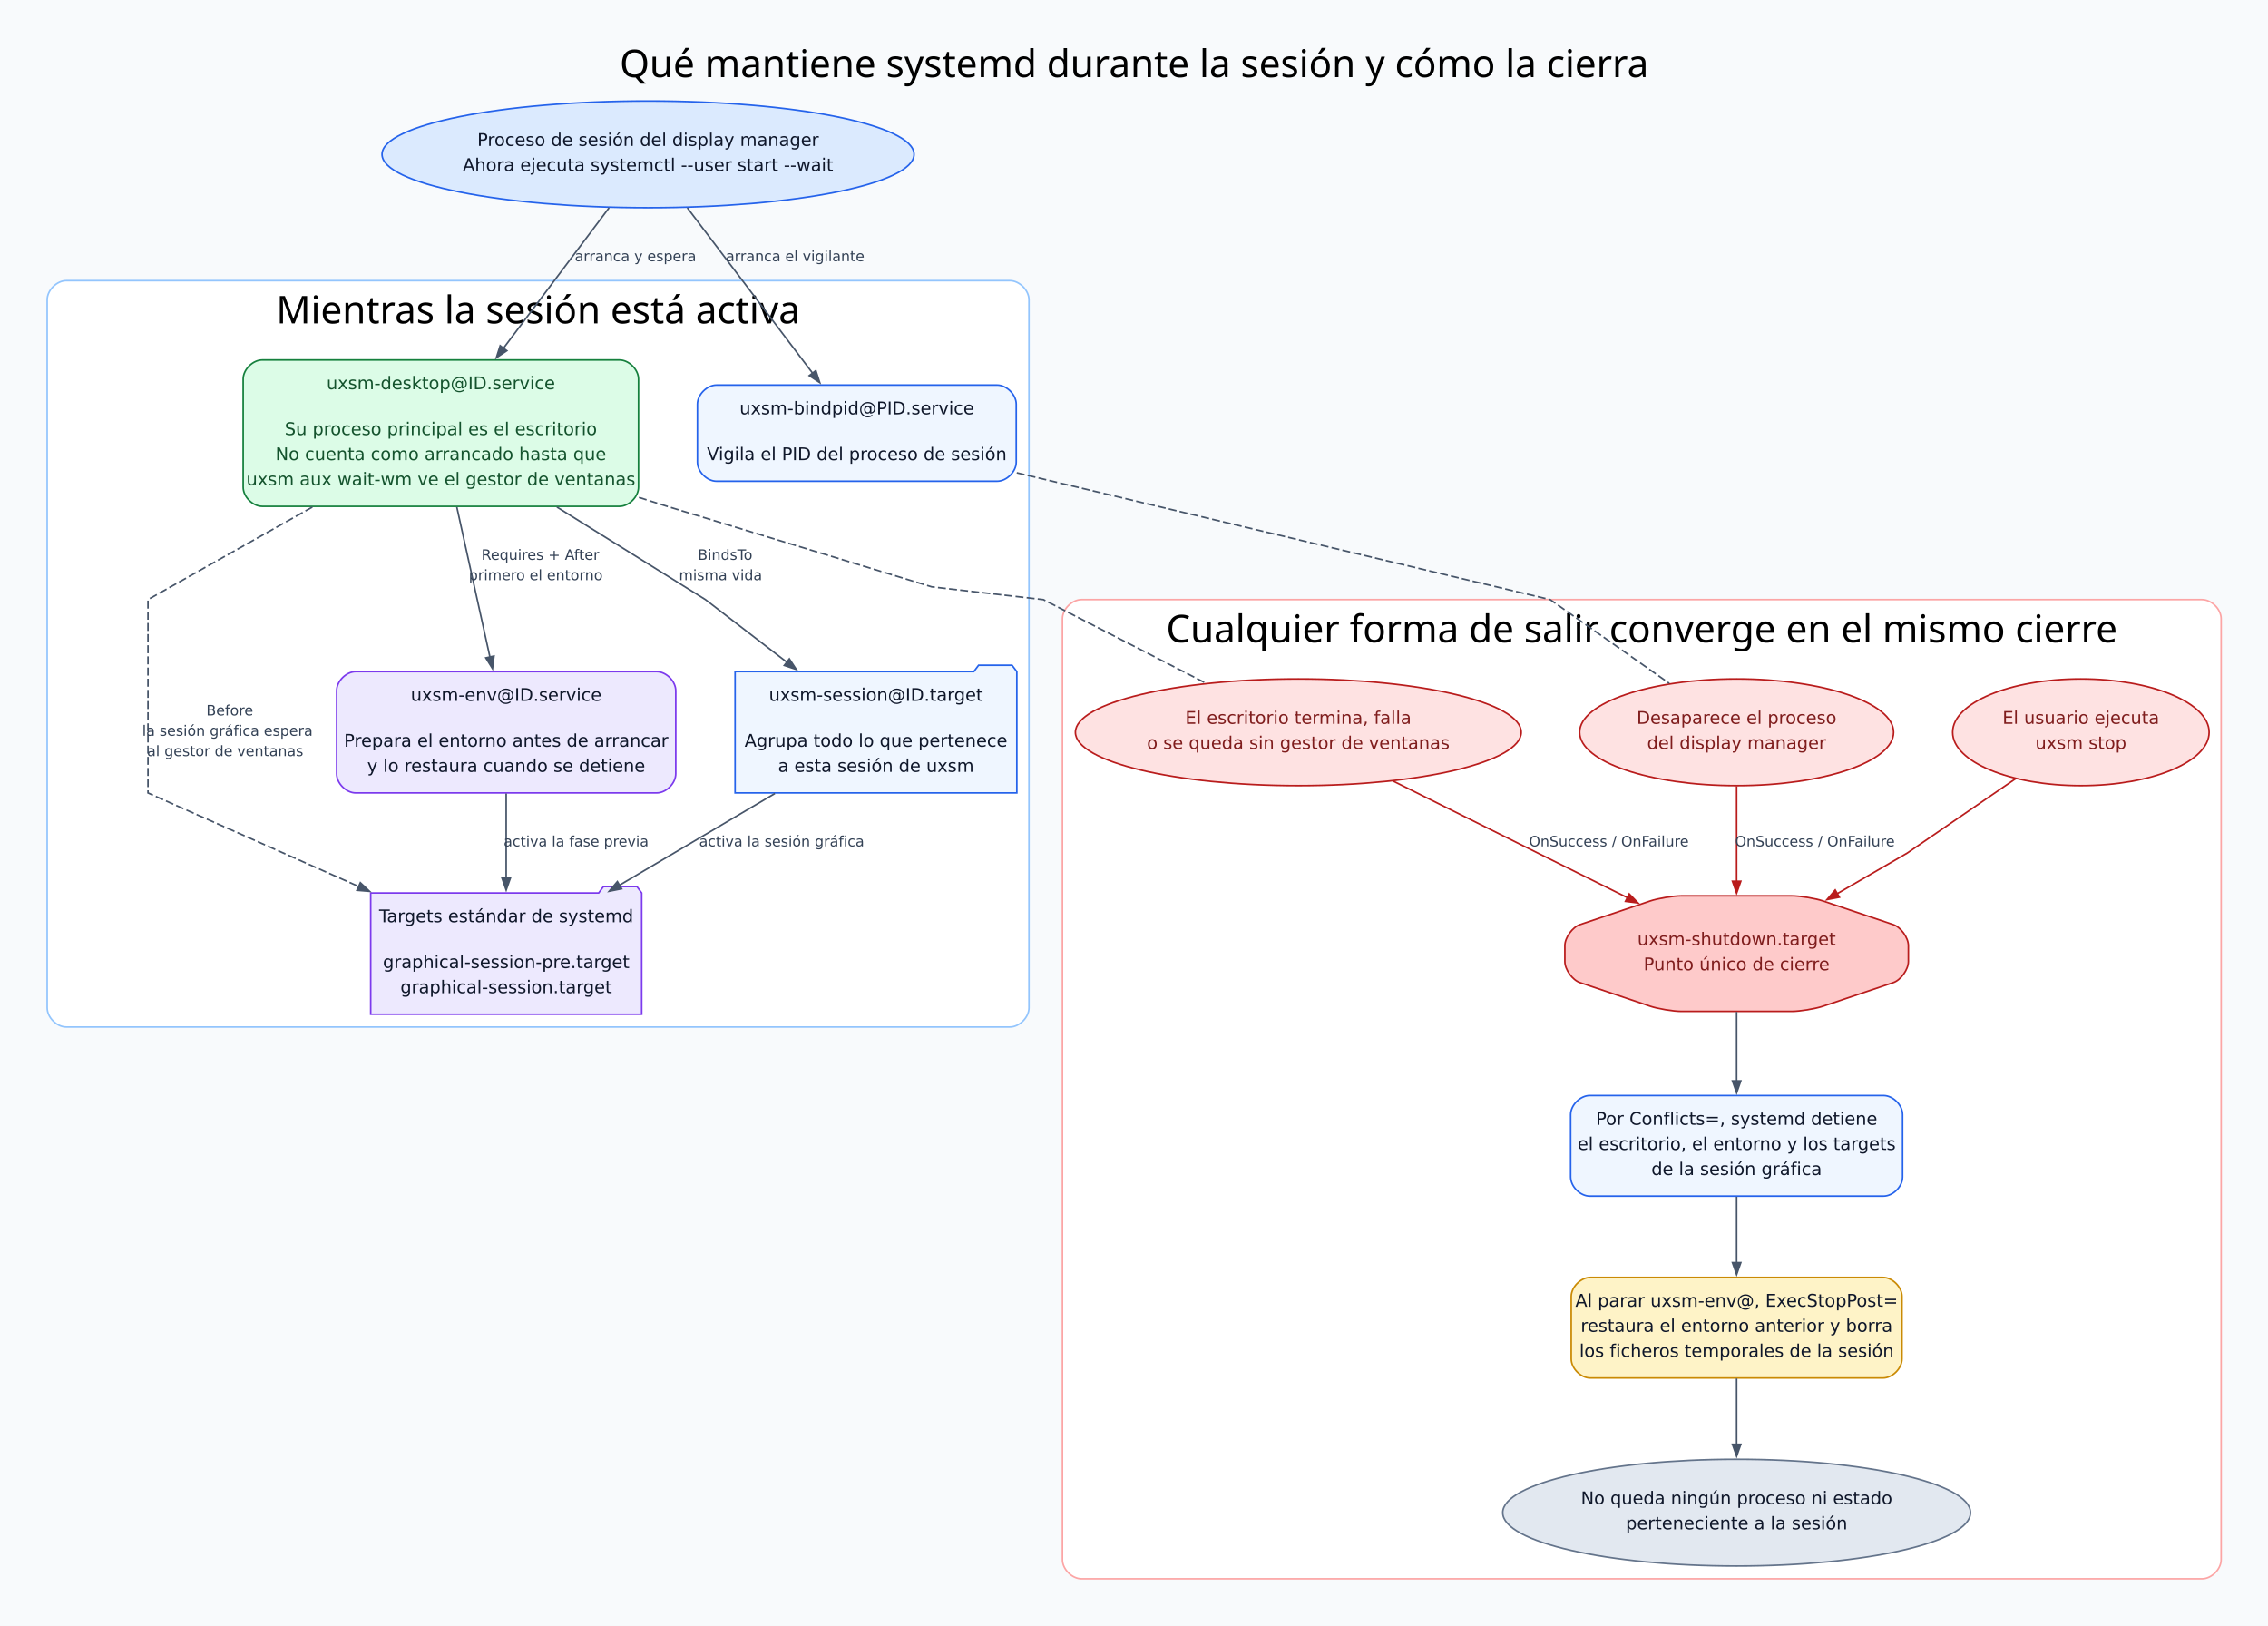
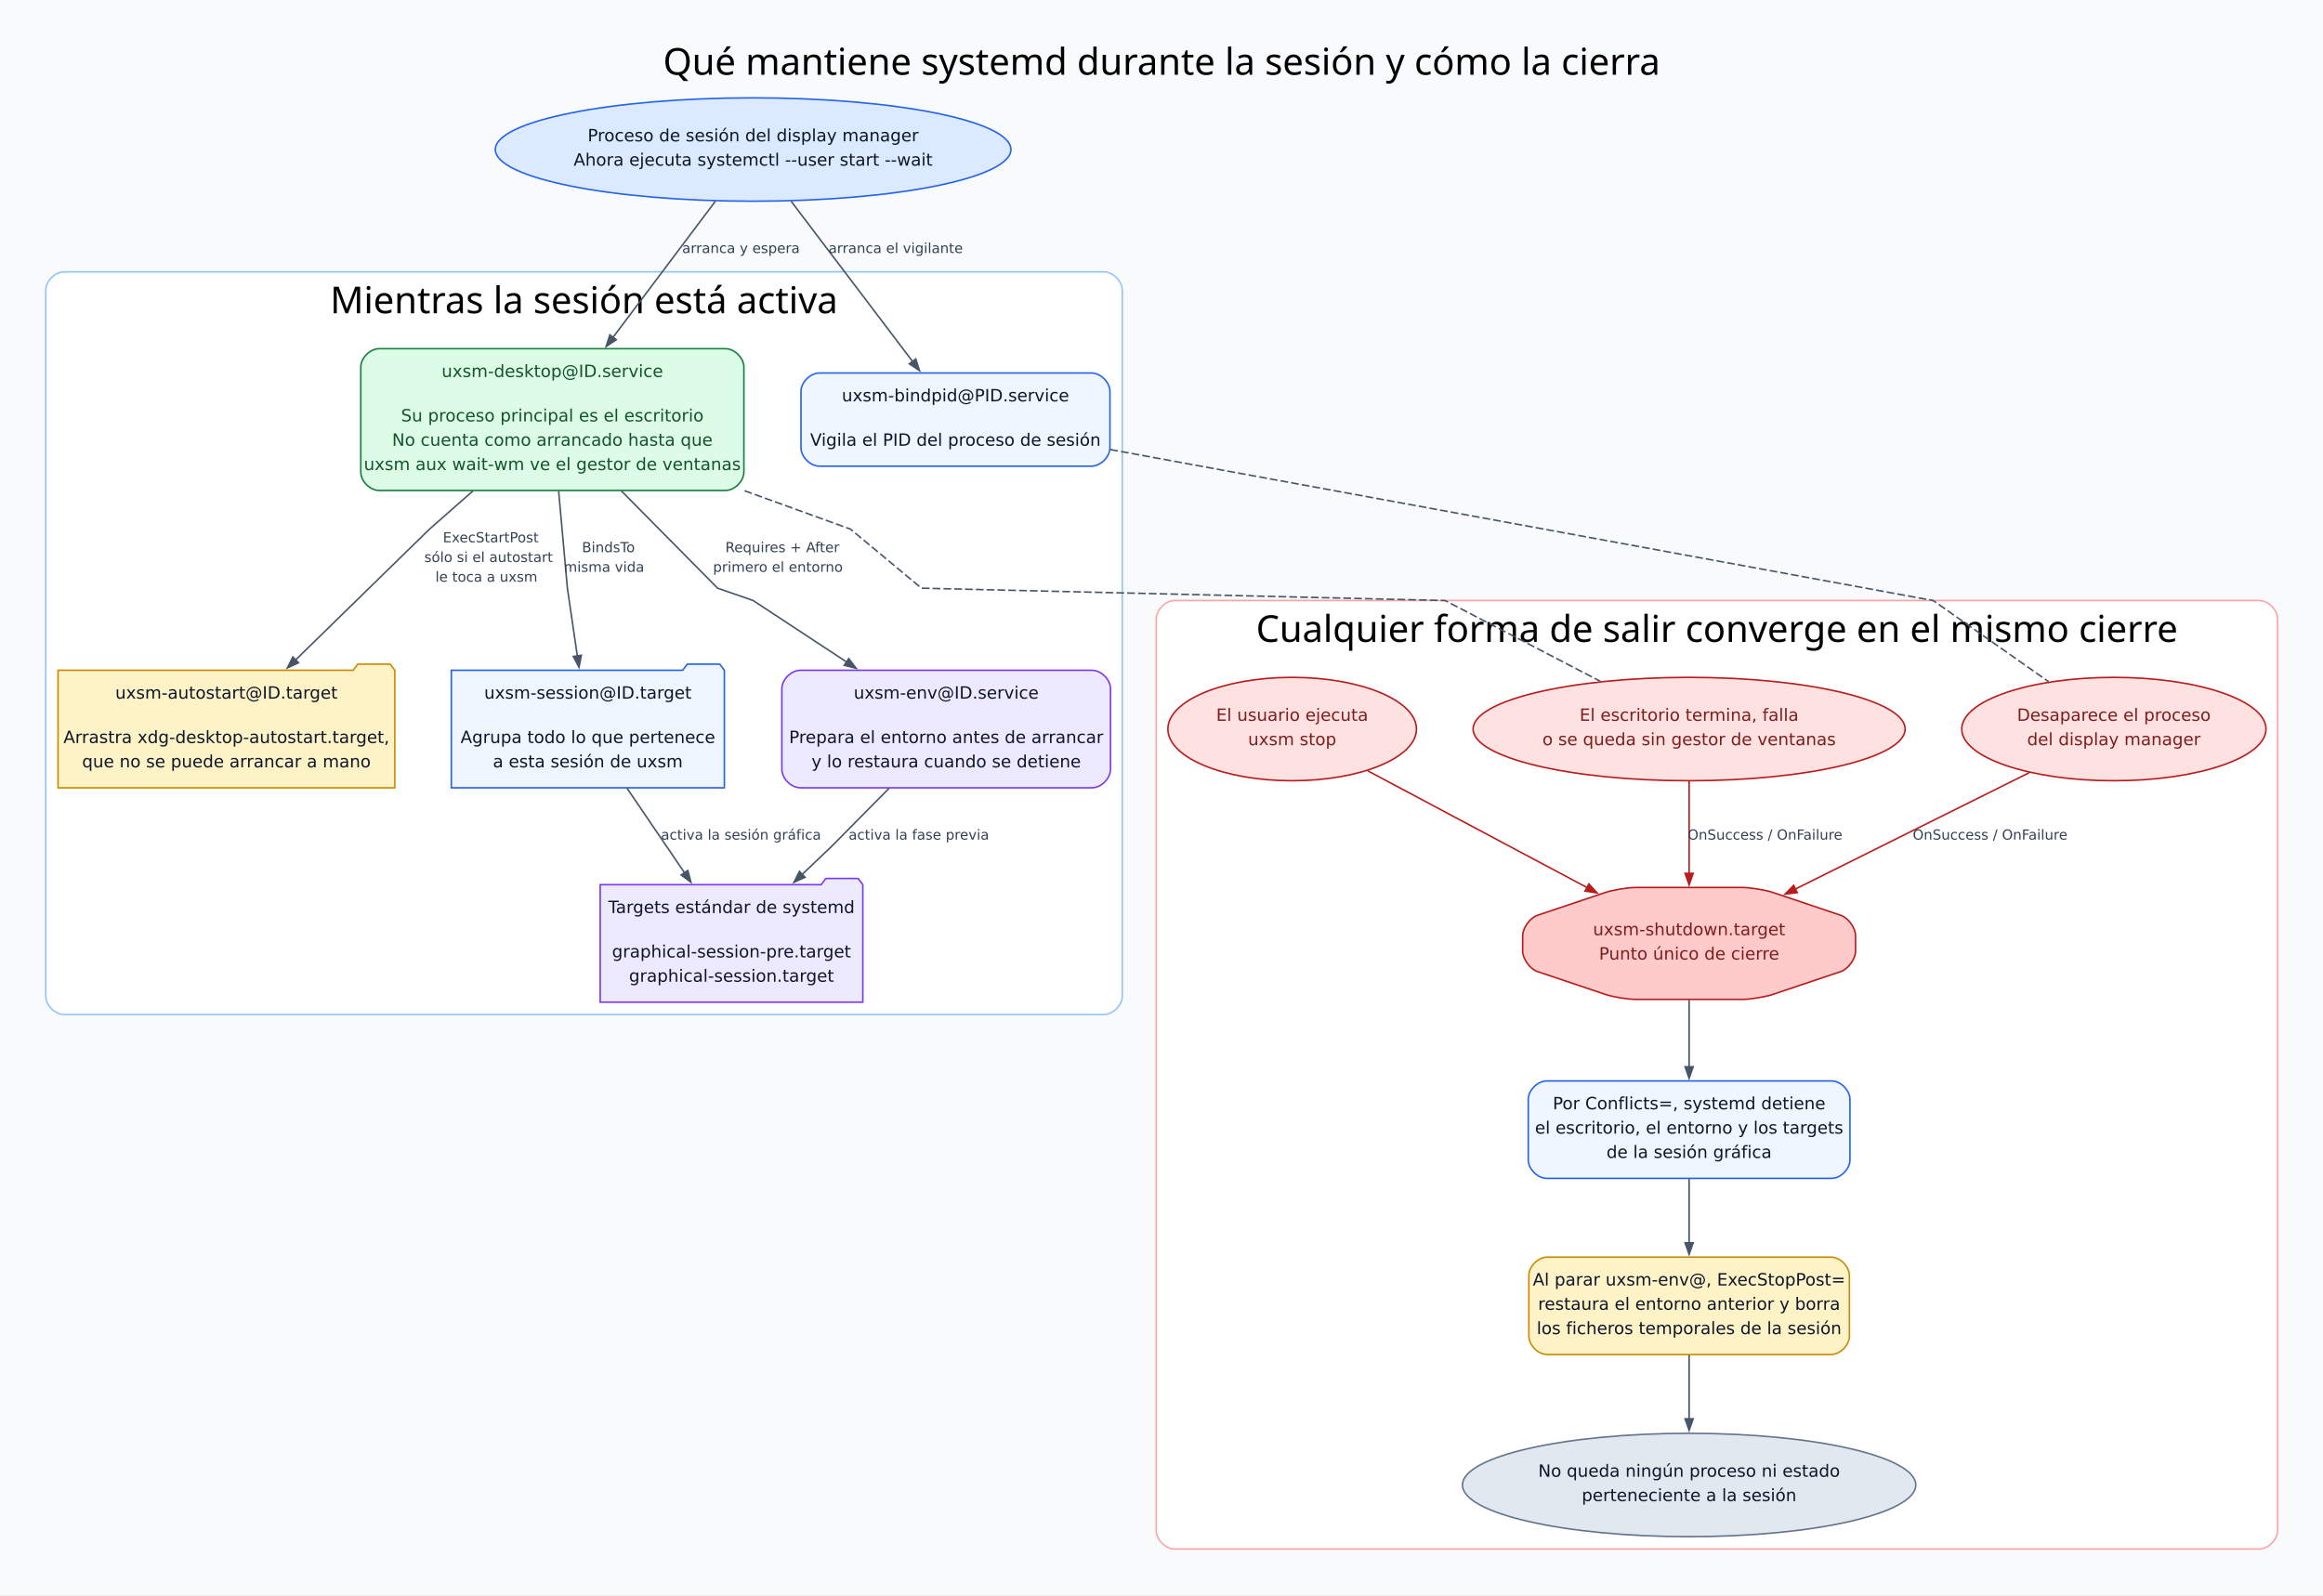
- <svg xmlns="http://www.w3.org/2000/svg" width="1423pt" height="1020pt" viewBox="0.00 0.00 1423.00 1020.00">
-   <g id="graph0" class="graph" transform="scale(1 1) rotate(0) translate(21.6 998.38)">
-     <polygon fill="#f8fafc" stroke="none" points="-21.6,21.6 -21.6,-998.38 1401.6,-998.38 1401.6,21.6 -21.6,21.6" />
-     <text xml:space="preserve" text-anchor="middle" x="690" y="-949.98" font-family="DejaVu Sans Bold" font-size="24.00">Qué mantiene systemd durante la sesión y cómo la cierra</text>
+ <svg xmlns="http://www.w3.org/2000/svg" width="1504pt" height="1033pt" viewBox="0.00 0.00 1504.00 1033.00">
+   <g id="graph0" class="graph" transform="scale(1 1) rotate(0) translate(21.6 1011.13)">
+     <polygon fill="#f8fafc" stroke="none" points="-21.6,21.6 -21.6,-1011.13 1482.6,-1011.13 1482.6,21.6 -21.6,21.6" />
+     <text xml:space="preserve" text-anchor="middle" x="730.5" y="-962.73" font-family="DejaVu Sans Bold" font-size="24.00">Qué mantiene systemd durante la sesión y cómo la cierra</text>
    <g id="clust1" class="cluster">
-       <path fill="#ffffff" stroke="#93c5fd" d="M20,-354.13C20,-354.13 612,-354.13 612,-354.13 618,-354.13 624,-360.13 624,-366.13 624,-366.13 624,-810.33 624,-810.33 624,-816.33 618,-822.33 612,-822.33 612,-822.33 20,-822.33 20,-822.33 14,-822.33 8,-816.33 8,-810.33 8,-810.33 8,-366.13 8,-366.13 8,-360.13 14,-354.13 20,-354.13" />
-       <text xml:space="preserve" text-anchor="middle" x="316" y="-795.53" font-family="DejaVu Sans Bold" font-size="24.00">Mientras la sesión está activa</text>
+       <path fill="#ffffff" stroke="#93c5fd" d="M20,-354.13C20,-354.13 693,-354.13 693,-354.13 699,-354.13 705,-360.13 705,-366.13 705,-366.13 705,-823.08 705,-823.08 705,-829.08 699,-835.08 693,-835.08 693,-835.08 20,-835.08 20,-835.08 14,-835.08 8,-829.08 8,-823.08 8,-823.08 8,-366.13 8,-366.13 8,-360.13 14,-354.13 20,-354.13" />
+       <text xml:space="preserve" text-anchor="middle" x="356.5" y="-808.28" font-family="DejaVu Sans Bold" font-size="24.00">Mientras la sesión está activa</text>
    </g>
    <g id="clust2" class="cluster">
-       <path fill="#ffffff" stroke="#fca5a5" d="M657,-8C657,-8 1360,-8 1360,-8 1366,-8 1372,-14 1372,-20 1372,-20 1372,-610.24 1372,-610.24 1372,-616.24 1366,-622.24 1360,-622.24 1360,-622.24 657,-622.24 657,-622.24 651,-622.24 645,-616.24 645,-610.24 645,-610.24 645,-20 645,-20 645,-14 651,-8 657,-8" />
-       <text xml:space="preserve" text-anchor="middle" x="1008.5" y="-595.44" font-family="DejaVu Sans Bold" font-size="24.00">Cualquier forma de salir converge en el mismo cierre</text>
+       <path fill="#ffffff" stroke="#fca5a5" d="M739,-8C739,-8 1441,-8 1441,-8 1447,-8 1453,-14 1453,-20 1453,-20 1453,-610.24 1453,-610.24 1453,-616.24 1447,-622.24 1441,-622.24 1441,-622.24 739,-622.24 739,-622.24 733,-622.24 727,-616.24 727,-610.24 727,-610.24 727,-20 727,-20 727,-14 733,-8 739,-8" />
+       <text xml:space="preserve" text-anchor="middle" x="1090" y="-595.44" font-family="DejaVu Sans Bold" font-size="24.00">Cualquier forma de salir converge en el mismo cierre</text>
    </g>
    <g id="node1" class="node">
-       <ellipse fill="#dbeafe" stroke="#2563eb" cx="385" cy="-901.55" rx="166.91" ry="33.47" />
-       <text xml:space="preserve" text-anchor="middle" x="385" y="-906.85" font-family="DejaVu Sans" font-size="11.00" fill="#0f172a">Proceso de sesión del display manager</text>
-       <text xml:space="preserve" text-anchor="middle" x="385" y="-891.1" font-family="DejaVu Sans" font-size="11.00" fill="#0f172a">Ahora ejecuta systemctl --user start --wait</text>
+       <ellipse fill="#dbeafe" stroke="#2563eb" cx="466" cy="-914.3" rx="166.91" ry="33.47" />
+       <text xml:space="preserve" text-anchor="middle" x="466" y="-919.6" font-family="DejaVu Sans" font-size="11.00" fill="#0f172a">Proceso de sesión del display manager</text>
+       <text xml:space="preserve" text-anchor="middle" x="466" y="-903.85" font-family="DejaVu Sans" font-size="11.00" fill="#0f172a">Ahora ejecuta systemctl --user start --wait</text>
    </g>
    <g id="node2" class="node">
-       <path fill="#eff6ff" stroke="#2563eb" d="M604.02,-756.83C604.02,-756.83 427.98,-756.83 427.98,-756.83 421.98,-756.83 415.98,-750.83 415.98,-744.83 415.98,-744.83 415.98,-708.49 415.98,-708.49 415.98,-702.49 421.98,-696.49 427.98,-696.49 427.98,-696.49 604.02,-696.49 604.02,-696.49 610.02,-696.49 616.02,-702.49 616.02,-708.49 616.02,-708.49 616.02,-744.83 616.02,-744.83 616.02,-750.83 610.02,-756.83 604.02,-756.83" />
-       <text xml:space="preserve" text-anchor="middle" x="516" y="-738.46" font-family="DejaVu Sans" font-size="11.00" fill="#0f172a">uxsm-bindpid@PID.service</text>
-       <text xml:space="preserve" text-anchor="middle" x="516" y="-709.71" font-family="DejaVu Sans" font-size="11.00" fill="#0f172a">Vigila el PID del proceso de sesión</text>
+       <path fill="#eff6ff" stroke="#2563eb" d="M685.02,-769.58C685.02,-769.58 508.98,-769.58 508.98,-769.58 502.98,-769.58 496.98,-763.58 496.98,-757.58 496.98,-757.58 496.98,-721.24 496.98,-721.24 496.98,-715.24 502.98,-709.24 508.98,-709.24 508.98,-709.24 685.02,-709.24 685.02,-709.24 691.02,-709.24 697.02,-715.24 697.02,-721.24 697.02,-721.24 697.02,-757.58 697.02,-757.58 697.02,-763.58 691.02,-769.58 685.02,-769.58" />
+       <text xml:space="preserve" text-anchor="middle" x="597" y="-751.21" font-family="DejaVu Sans" font-size="11.00" fill="#0f172a">uxsm-bindpid@PID.service</text>
+       <text xml:space="preserve" text-anchor="middle" x="597" y="-722.46" font-family="DejaVu Sans" font-size="11.00" fill="#0f172a">Vigila el PID del proceso de sesión</text>
    </g>
    <g id="edge12" class="edge">
-       <path fill="none" stroke="#475569" d="M409.64,-868.03C432.01,-838.51 464.96,-795.02 488.25,-764.28" />
-       <polygon fill="#475569" stroke="#475569" points="490.3,-765.92 492.74,-758.36 486.12,-762.75 490.3,-765.92" />
-       <text xml:space="preserve" text-anchor="middle" x="477.29" y="-834.53" font-family="DejaVu Sans" font-size="9.00" fill="#334155"> arranca el vigilante </text>
+       <path fill="none" stroke="#475569" d="M490.64,-880.78C513.01,-851.26 545.96,-807.77 569.25,-777.03" />
+       <polygon fill="#475569" stroke="#475569" points="571.3,-778.67 573.74,-771.11 567.12,-775.5 571.3,-778.67" />
+       <text xml:space="preserve" text-anchor="middle" x="558.29" y="-847.28" font-family="DejaVu Sans" font-size="9.00" fill="#334155"> arranca el vigilante </text>
    </g>
    <g id="node4" class="node">
-       <path fill="#dcfce7" stroke="#15803d" d="M367.02,-772.58C367.02,-772.58 142.98,-772.58 142.98,-772.58 136.98,-772.58 130.98,-766.58 130.98,-760.58 130.98,-760.58 130.98,-692.74 130.98,-692.74 130.98,-686.74 136.98,-680.74 142.98,-680.74 142.98,-680.74 367.02,-680.74 367.02,-680.74 373.02,-680.74 379.02,-686.74 379.02,-692.74 379.02,-692.74 379.02,-760.58 379.02,-760.58 379.02,-766.58 373.02,-772.58 367.02,-772.58" />
-       <text xml:space="preserve" text-anchor="middle" x="255" y="-754.21" font-family="DejaVu Sans" font-size="11.00" fill="#14532d">uxsm-desktop@ID.service</text>
-       <text xml:space="preserve" text-anchor="middle" x="255" y="-725.46" font-family="DejaVu Sans" font-size="11.00" fill="#14532d">Su proceso principal es el escritorio</text>
-       <text xml:space="preserve" text-anchor="middle" x="255" y="-709.71" font-family="DejaVu Sans" font-size="11.00" fill="#14532d">No cuenta como arrancado hasta que</text>
-       <text xml:space="preserve" text-anchor="middle" x="255" y="-693.96" font-family="DejaVu Sans" font-size="11.00" fill="#14532d">uxsm aux wait-wm ve el gestor de ventanas</text>
+       <path fill="#dcfce7" stroke="#15803d" d="M448.02,-785.33C448.02,-785.33 223.98,-785.33 223.98,-785.33 217.98,-785.33 211.98,-779.33 211.98,-773.33 211.98,-773.33 211.98,-705.49 211.98,-705.49 211.98,-699.49 217.98,-693.49 223.98,-693.49 223.98,-693.49 448.02,-693.49 448.02,-693.49 454.02,-693.49 460.02,-699.49 460.02,-705.49 460.02,-705.49 460.02,-773.33 460.02,-773.33 460.02,-779.33 454.02,-785.33 448.02,-785.33" />
+       <text xml:space="preserve" text-anchor="middle" x="336" y="-766.96" font-family="DejaVu Sans" font-size="11.00" fill="#14532d">uxsm-desktop@ID.service</text>
+       <text xml:space="preserve" text-anchor="middle" x="336" y="-738.21" font-family="DejaVu Sans" font-size="11.00" fill="#14532d">Su proceso principal es el escritorio</text>
+       <text xml:space="preserve" text-anchor="middle" x="336" y="-722.46" font-family="DejaVu Sans" font-size="11.00" fill="#14532d">No cuenta como arrancado hasta que</text>
+       <text xml:space="preserve" text-anchor="middle" x="336" y="-706.71" font-family="DejaVu Sans" font-size="11.00" fill="#14532d">uxsm aux wait-wm ve el gestor de ventanas</text>
    </g>
    <g id="edge13" class="edge">
-       <path fill="none" stroke="#475569" d="M360.55,-868.03C341.9,-843.23 315.84,-808.58 294.28,-779.91" />
-       <polygon fill="#475569" stroke="#475569" points="296.42,-778.38 289.82,-773.96 292.23,-781.54 296.42,-778.38" />
-       <text xml:space="preserve" text-anchor="middle" x="377.12" y="-834.53" font-family="DejaVu Sans" font-size="9.00" fill="#334155"> arranca y espera </text>
+       <path fill="none" stroke="#475569" d="M441.55,-880.78C422.9,-855.98 396.84,-821.33 375.28,-792.66" />
+       <polygon fill="#475569" stroke="#475569" points="377.42,-791.13 370.82,-786.71 373.23,-794.29 377.42,-791.13" />
+       <text xml:space="preserve" text-anchor="middle" x="458.12" y="-847.28" font-family="DejaVu Sans" font-size="9.00" fill="#334155"> arranca y espera </text>
+     </g>
+     <g id="node9" class="node">
+       <ellipse fill="#fee2e2" stroke="#b91c1c" cx="1347" cy="-539.01" rx="98.49" ry="33.47" />
+       <text xml:space="preserve" text-anchor="middle" x="1347" y="-544.31" font-family="DejaVu Sans" font-size="11.00" fill="#7f1d1d">Desaparece el proceso</text>
+       <text xml:space="preserve" text-anchor="middle" x="1347" y="-528.56" font-family="DejaVu Sans" font-size="11.00" fill="#7f1d1d">del display manager</text>
+     </g>
+     <g id="edge15" class="edge">
+       <path fill="none" stroke="#475569" stroke-dasharray="5,2" d="M697.3,-720C875.79,-687.24 1230,-622.24 1230,-622.24 1230,-622.24 1271.25,-593.25 1304.76,-569.7" />
+     </g>
+     <g id="node3" class="node">
+       <path fill="#ede9fe" stroke="#7c3aed" d="M685.39,-577.06C685.39,-577.06 496.61,-577.06 496.61,-577.06 490.61,-577.06 484.61,-571.06 484.61,-565.06 484.61,-565.06 484.61,-512.97 484.61,-512.97 484.61,-506.97 490.61,-500.97 496.61,-500.97 496.61,-500.97 685.39,-500.97 685.39,-500.97 691.39,-500.97 697.39,-506.97 697.39,-512.97 697.39,-512.97 697.39,-565.06 697.39,-565.06 697.39,-571.06 691.39,-577.06 685.39,-577.06" />
+       <text xml:space="preserve" text-anchor="middle" x="591" y="-558.69" font-family="DejaVu Sans" font-size="11.00" fill="#0f172a">uxsm-env@ID.service</text>
+       <text xml:space="preserve" text-anchor="middle" x="591" y="-529.94" font-family="DejaVu Sans" font-size="11.00" fill="#0f172a">Prepara el entorno antes de arrancar</text>
+       <text xml:space="preserve" text-anchor="middle" x="591" y="-514.19" font-family="DejaVu Sans" font-size="11.00" fill="#0f172a">y lo restaura cuando se detiene</text>
+     </g>
+     <g id="node6" class="node">
+       <polygon fill="#ede9fe" stroke="#7c3aed" points="537.02,-438.22 534.02,-442.22 513.02,-442.22 510.02,-438.22 366.98,-438.22 366.98,-362.13 537.02,-362.13 537.02,-438.22" />
+       <text xml:space="preserve" text-anchor="middle" x="452" y="-419.85" font-family="DejaVu Sans" font-size="11.00" fill="#0f172a">Targets estándar de systemd</text>
+       <text xml:space="preserve" text-anchor="middle" x="452" y="-391.1" font-family="DejaVu Sans" font-size="11.00" fill="#0f172a">graphical-session-pre.target</text>
+       <text xml:space="preserve" text-anchor="middle" x="452" y="-375.35" font-family="DejaVu Sans" font-size="11.00" fill="#0f172a">graphical-session.target</text>
+     </g>
+     <g id="edge5" class="edge">
+       <path fill="none" stroke="#475569" d="M554,-500.62C535.5,-481.92 517,-463.22 517,-463.22 517,-463.22 508.46,-455.06 497.56,-444.67" />
+       <polygon fill="#475569" stroke="#475569" points="499.64,-443.02 492.41,-439.74 496.02,-446.82 499.64,-443.02" />
+       <text xml:space="preserve" text-anchor="middle" x="573.28" y="-467.42" font-family="DejaVu Sans" font-size="9.00" fill="#334155"> activa la fase previa </text>
+     </g>
+     <g id="edge1" class="edge">
+       <path fill="none" stroke="#475569" d="M380.76,-693.16C410.08,-663.52 443,-630.24 443,-630.24 443,-630.24 466,-622.24 466,-622.24 466,-622.24 496.01,-602.5 526.63,-582.36" />
+       <polygon fill="#475569" stroke="#475569" points="527.9,-584.66 532.72,-578.35 525.01,-580.28 527.9,-584.66" />
+       <text xml:space="preserve" text-anchor="middle" x="483.5" y="-653.56" font-family="DejaVu Sans" font-size="9.00" fill="#334155"> Requires + After</text>
+       <text xml:space="preserve" text-anchor="middle" x="483.5" y="-640.81" font-family="DejaVu Sans" font-size="9.00" fill="#334155">primero el entorno </text>
+     </g>
+     <g id="node5" class="node">
+       <polygon fill="#eff6ff" stroke="#2563eb" points="447.39,-577.06 444.39,-581.06 423.39,-581.06 420.39,-577.06 270.61,-577.06 270.61,-500.97 447.39,-500.97 447.39,-577.06" />
+       <text xml:space="preserve" text-anchor="middle" x="359" y="-558.69" font-family="DejaVu Sans" font-size="11.00" fill="#0f172a">uxsm-session@ID.target</text>
+       <text xml:space="preserve" text-anchor="middle" x="359" y="-529.94" font-family="DejaVu Sans" font-size="11.00" fill="#0f172a">Agrupa todo lo que pertenece</text>
+       <text xml:space="preserve" text-anchor="middle" x="359" y="-514.19" font-family="DejaVu Sans" font-size="11.00" fill="#0f172a">a esta sesión de uxsm</text>
+     </g>
+     <g id="edge2" class="edge">
+       <path fill="none" stroke="#475569" d="M340.08,-693.16C342.75,-663.52 345.75,-630.24 345.75,-630.24 345.75,-630.24 348.95,-608.45 352.2,-586.29" />
+       <polygon fill="#475569" stroke="#475569" points="354.78,-586.79 353.28,-578.99 349.59,-586.03 354.78,-586.79" />
+       <text xml:space="preserve" text-anchor="middle" x="370.88" y="-653.56" font-family="DejaVu Sans" font-size="9.00" fill="#334155"> BindsTo</text>
+       <text xml:space="preserve" text-anchor="middle" x="370.88" y="-640.81" font-family="DejaVu Sans" font-size="9.00" fill="#334155">misma vida </text>
+     </g>
+     <g id="node7" class="node">
+       <polygon fill="#fef3c7" stroke="#ca8a04" points="234.02,-577.06 231.02,-581.06 210.02,-581.06 207.02,-577.06 15.98,-577.06 15.98,-500.97 234.02,-500.97 234.02,-577.06" />
+       <text xml:space="preserve" text-anchor="middle" x="125" y="-558.69" font-family="DejaVu Sans" font-size="11.00" fill="#0f172a">uxsm-autostart@ID.target</text>
+       <text xml:space="preserve" text-anchor="middle" x="125" y="-529.94" font-family="DejaVu Sans" font-size="11.00" fill="#0f172a">Arrastra xdg-desktop-autostart.target,</text>
+       <text xml:space="preserve" text-anchor="middle" x="125" y="-514.19" font-family="DejaVu Sans" font-size="11.00" fill="#0f172a">que no se puede arrancar a mano</text>
+     </g>
+     <g id="edge4" class="edge">
+       <path fill="none" stroke="#475569" d="M284.75,-693.34C269.37,-679.81 256.5,-668.49 256.5,-668.49 256.5,-668.49 207.58,-620.69 169.41,-583.4" />
+       <polygon fill="#475569" stroke="#475569" points="171.67,-581.94 164.47,-578.58 168,-585.7 171.67,-581.94" />
+       <text xml:space="preserve" text-anchor="middle" x="294.75" y="-659.94" font-family="DejaVu Sans" font-size="9.00" fill="#334155"> ExecStartPost</text>
+       <text xml:space="preserve" text-anchor="middle" x="294.75" y="-647.19" font-family="DejaVu Sans" font-size="9.00" fill="#334155">sólo si el autostart</text>
+       <text xml:space="preserve" text-anchor="middle" x="294.75" y="-634.44" font-family="DejaVu Sans" font-size="9.00" fill="#334155">le toca a uxsm </text>
    </g>
    <g id="node8" class="node">
-       <ellipse fill="#fee2e2" stroke="#b91c1c" cx="1068" cy="-539.01" rx="98.49" ry="33.47" />
-       <text xml:space="preserve" text-anchor="middle" x="1068" y="-544.31" font-family="DejaVu Sans" font-size="11.00" fill="#7f1d1d">Desaparece el proceso</text>
-       <text xml:space="preserve" text-anchor="middle" x="1068" y="-528.56" font-family="DejaVu Sans" font-size="11.00" fill="#7f1d1d">del display manager</text>
+       <ellipse fill="#fee2e2" stroke="#b91c1c" cx="1072" cy="-539.01" rx="139.86" ry="33.47" />
+       <text xml:space="preserve" text-anchor="middle" x="1072" y="-544.31" font-family="DejaVu Sans" font-size="11.00" fill="#7f1d1d">El escritorio termina, falla</text>
+       <text xml:space="preserve" text-anchor="middle" x="1072" y="-528.56" font-family="DejaVu Sans" font-size="11.00" fill="#7f1d1d">o se queda sin gestor de ventanas</text>
    </g>
-     <g id="edge15" class="edge">
-       <path fill="none" stroke="#475569" stroke-dasharray="5,2" d="M616.34,-701.8C744.81,-671.26 951,-622.24 951,-622.24 951,-622.24 992.25,-593.25 1025.76,-569.7" />
-     </g>
-     <g id="node3" class="node">
-       <path fill="#ede9fe" stroke="#7c3aed" d="M390.39,-577.06C390.39,-577.06 201.61,-577.06 201.61,-577.06 195.61,-577.06 189.61,-571.06 189.61,-565.06 189.61,-565.06 189.61,-512.97 189.61,-512.97 189.61,-506.97 195.61,-500.97 201.61,-500.97 201.61,-500.97 390.39,-500.97 390.39,-500.97 396.39,-500.97 402.39,-506.97 402.39,-512.97 402.39,-512.97 402.39,-565.06 402.39,-565.06 402.39,-571.06 396.39,-577.06 390.39,-577.06" />
-       <text xml:space="preserve" text-anchor="middle" x="296" y="-558.69" font-family="DejaVu Sans" font-size="11.00" fill="#0f172a">uxsm-env@ID.service</text>
-       <text xml:space="preserve" text-anchor="middle" x="296" y="-529.94" font-family="DejaVu Sans" font-size="11.00" fill="#0f172a">Prepara el entorno antes de arrancar</text>
-       <text xml:space="preserve" text-anchor="middle" x="296" y="-514.19" font-family="DejaVu Sans" font-size="11.00" fill="#0f172a">y lo restaura cuando se detiene</text>
-     </g>
-     <g id="node6" class="node">
-       <polygon fill="#ede9fe" stroke="#7c3aed" points="381.02,-438.22 378.02,-442.22 357.02,-442.22 354.02,-438.22 210.98,-438.22 210.98,-362.13 381.02,-362.13 381.02,-438.22" />
-       <text xml:space="preserve" text-anchor="middle" x="296" y="-419.85" font-family="DejaVu Sans" font-size="11.00" fill="#0f172a">Targets estándar de systemd</text>
-       <text xml:space="preserve" text-anchor="middle" x="296" y="-391.1" font-family="DejaVu Sans" font-size="11.00" fill="#0f172a">graphical-session-pre.target</text>
-       <text xml:space="preserve" text-anchor="middle" x="296" y="-375.35" font-family="DejaVu Sans" font-size="11.00" fill="#0f172a">graphical-session.target</text>
-     </g>
-     <g id="edge5" class="edge">
-       <path fill="none" stroke="#475569" d="M296,-500.62C296,-484.18 296,-464.7 296,-447.37" />
-       <polygon fill="#475569" stroke="#475569" points="298.63,-447.53 296,-440.03 293.38,-447.53 298.63,-447.53" />
-       <text xml:space="preserve" text-anchor="middle" x="339.88" y="-467.42" font-family="DejaVu Sans" font-size="9.00" fill="#334155"> activa la fase previa </text>
-     </g>
-     <g id="edge1" class="edge">
-       <path fill="none" stroke="#475569" d="M265.03,-680.24C271.35,-651.64 279.48,-614.84 285.82,-586.11" />
-       <polygon fill="#475569" stroke="#475569" points="288.35,-586.84 287.4,-578.95 283.22,-585.7 288.35,-586.84" />
-       <text xml:space="preserve" text-anchor="middle" x="316" y="-647.19" font-family="DejaVu Sans" font-size="9.00" fill="#334155"> Requires + After</text>
-       <text xml:space="preserve" text-anchor="middle" x="316" y="-634.44" font-family="DejaVu Sans" font-size="9.00" fill="#334155">primero el entorno </text>
-     </g>
-     <g id="node5" class="node">
-       <polygon fill="#eff6ff" stroke="#2563eb" points="616.39,-577.06 613.39,-581.06 592.39,-581.06 589.39,-577.06 439.61,-577.06 439.61,-500.97 616.39,-500.97 616.39,-577.06" />
-       <text xml:space="preserve" text-anchor="middle" x="528" y="-558.69" font-family="DejaVu Sans" font-size="11.00" fill="#0f172a">uxsm-session@ID.target</text>
-       <text xml:space="preserve" text-anchor="middle" x="528" y="-529.94" font-family="DejaVu Sans" font-size="11.00" fill="#0f172a">Agrupa todo lo que pertenece</text>
-       <text xml:space="preserve" text-anchor="middle" x="528" y="-514.19" font-family="DejaVu Sans" font-size="11.00" fill="#0f172a">a esta sesión de uxsm</text>
-     </g>
-     <g id="edge2" class="edge">
-       <path fill="none" stroke="#475569" d="M327.81,-680.3C372.41,-652.51 421,-622.24 421,-622.24 421,-622.24 446.26,-602.83 472.23,-582.87" />
-       <polygon fill="#475569" stroke="#475569" points="473.65,-585.09 478,-578.44 470.45,-580.93 473.65,-585.09" />
-       <text xml:space="preserve" text-anchor="middle" x="431.93" y="-647.19" font-family="DejaVu Sans" font-size="9.00" fill="#334155"> BindsTo</text>
-       <text xml:space="preserve" text-anchor="middle" x="431.93" y="-634.44" font-family="DejaVu Sans" font-size="9.00" fill="#334155">misma vida </text>
+     <g id="edge14" class="edge">
+       <path fill="none" stroke="#475569" stroke-dasharray="5,2" d="M460.41,-693.34C497.76,-679.81 529,-668.49 529,-668.49 529,-668.49 575,-630.24 575,-630.24 575,-630.24 914,-622.24 914,-622.24 914,-622.24 969.34,-593.44 1014.51,-569.93" />
    </g>
    <g id="edge3" class="edge">
-       <path fill="none" stroke="#475569" stroke-dasharray="5,2" d="M174.4,-680.3C125.03,-652.51 71.25,-622.24 71.25,-622.24 71.25,-622.24 71.25,-500.97 71.25,-500.97 71.25,-500.97 141.74,-469.67 203.77,-442.13" />
-       <polygon fill="#475569" stroke="#475569" points="204.5,-444.67 210.29,-439.23 202.37,-439.88 204.5,-444.67" />
-       <text xml:space="preserve" text-anchor="middle" x="121.12" y="-549.59" font-family="DejaVu Sans" font-size="9.00" fill="#334155"> Before</text>
-       <text xml:space="preserve" text-anchor="middle" x="121.12" y="-536.84" font-family="DejaVu Sans" font-size="9.00" fill="#334155">la sesión gráfica espera</text>
-       <text xml:space="preserve" text-anchor="middle" x="121.12" y="-524.09" font-family="DejaVu Sans" font-size="9.00" fill="#334155">al gestor de ventanas </text>
+       <path fill="none" stroke="#475569" d="M384.41,-500.62C395.89,-483.73 409.55,-463.63 421.58,-445.94" />
+       <polygon fill="#475569" stroke="#475569" points="423.72,-447.45 425.77,-439.77 419.38,-444.5 423.72,-447.45" />
+       <text xml:space="preserve" text-anchor="middle" x="458.16" y="-467.42" font-family="DejaVu Sans" font-size="9.00" fill="#334155"> activa la sesión gráfica </text>
    </g>
-     <g id="node7" class="node">
-       <ellipse fill="#fee2e2" stroke="#b91c1c" cx="793" cy="-539.01" rx="139.86" ry="33.47" />
-       <text xml:space="preserve" text-anchor="middle" x="793" y="-544.31" font-family="DejaVu Sans" font-size="11.00" fill="#7f1d1d">El escritorio termina, falla</text>
-       <text xml:space="preserve" text-anchor="middle" x="793" y="-528.56" font-family="DejaVu Sans" font-size="11.00" fill="#7f1d1d">o se queda sin gestor de ventanas</text>
+     <g id="node11" class="node">
+       <path fill="#fecaca" stroke="#b91c1c" d="M1179.76,-395.17C1179.76,-395.17 1179.76,-405.18 1179.76,-405.18 1179.76,-410.18 1175.01,-416.78 1170.27,-418.37 1170.27,-418.37 1126.12,-433.22 1126.12,-433.22 1121.38,-434.81 1111.63,-436.41 1106.63,-436.41 1106.63,-436.41 1037.37,-436.41 1037.37,-436.41 1032.37,-436.41 1022.62,-434.81 1017.88,-433.22 1017.88,-433.22 973.73,-418.37 973.73,-418.37 968.99,-416.78 964.24,-410.18 964.24,-405.18 964.24,-405.18 964.24,-395.17 964.24,-395.17 964.24,-390.17 968.99,-383.57 973.73,-381.98 973.73,-381.98 1017.88,-367.13 1017.88,-367.13 1022.62,-365.54 1032.37,-363.94 1037.37,-363.94 1037.37,-363.94 1106.63,-363.94 1106.63,-363.94 1111.63,-363.94 1121.38,-365.54 1126.12,-367.13 1126.12,-367.13 1170.27,-381.98 1170.27,-381.98 1175.01,-383.57 1179.76,-390.17 1179.76,-395.17" />
+       <text xml:space="preserve" text-anchor="middle" x="1072" y="-405.47" font-family="DejaVu Sans" font-size="11.00" fill="#7f1d1d">uxsm-shutdown.target</text>
+       <text xml:space="preserve" text-anchor="middle" x="1072" y="-389.72" font-family="DejaVu Sans" font-size="11.00" fill="#7f1d1d">Punto único de cierre</text>
    </g>
-     <g id="edge14" class="edge">
-       <path fill="none" stroke="#475569" stroke-dasharray="5,2" d="M379.3,-686.34C390.08,-682.93 397,-680.74 397,-680.74 397,-680.74 563,-630.24 563,-630.24 563,-630.24 633,-622.24 633,-622.24 633,-622.24 689.41,-593.25 735.24,-569.7" />
+     <g id="edge6" class="edge">
+       <path fill="none" stroke="#b91c1c" d="M1072,-505.24C1072,-487.35 1072,-464.96 1072,-445.54" />
+       <polygon fill="#b91c1c" stroke="#b91c1c" points="1074.63,-445.57 1072,-438.07 1069.38,-445.57 1074.63,-445.57" />
+       <text xml:space="preserve" text-anchor="middle" x="1121.12" y="-467.42" font-family="DejaVu Sans" font-size="9.00" fill="#334155"> OnSuccess / OnFailure </text>
    </g>
-     <g id="edge4" class="edge">
-       <path fill="none" stroke="#475569" d="M464.6,-500.62C434.3,-482.75 397.92,-461.29 366.72,-442.88" />
-       <polygon fill="#475569" stroke="#475569" points="368.42,-440.84 360.62,-439.29 365.75,-445.36 368.42,-440.84" />
-       <text xml:space="preserve" text-anchor="middle" x="468.83" y="-467.42" font-family="DejaVu Sans" font-size="9.00" fill="#334155"> activa la sesión gráfica </text>
+     <g id="edge7" class="edge">
+       <path fill="none" stroke="#b91c1c" d="M1292.34,-510.82C1248.81,-489.15 1187.61,-458.7 1140.76,-435.39" />
+       <polygon fill="#b91c1c" stroke="#b91c1c" points="1142.01,-433.08 1134.13,-432.09 1139.67,-437.78 1142.01,-433.08" />
+       <text xml:space="preserve" text-anchor="middle" x="1266.87" y="-467.42" font-family="DejaVu Sans" font-size="9.00" fill="#334155"> OnSuccess / OnFailure </text>
    </g>
    <g id="node10" class="node">
-       <path fill="#fecaca" stroke="#b91c1c" d="M1175.76,-395.17C1175.76,-395.17 1175.76,-405.18 1175.76,-405.18 1175.76,-410.18 1171.01,-416.78 1166.27,-418.37 1166.27,-418.37 1122.12,-433.22 1122.12,-433.22 1117.38,-434.81 1107.63,-436.41 1102.63,-436.41 1102.63,-436.41 1033.37,-436.41 1033.37,-436.41 1028.37,-436.41 1018.62,-434.81 1013.88,-433.22 1013.88,-433.22 969.73,-418.37 969.73,-418.37 964.99,-416.78 960.24,-410.18 960.24,-405.18 960.24,-405.18 960.24,-395.17 960.24,-395.17 960.24,-390.17 964.99,-383.57 969.73,-381.98 969.73,-381.98 1013.88,-367.13 1013.88,-367.13 1018.62,-365.54 1028.37,-363.94 1033.37,-363.94 1033.37,-363.94 1102.63,-363.94 1102.63,-363.94 1107.63,-363.94 1117.38,-365.54 1122.12,-367.13 1122.12,-367.13 1166.27,-381.98 1166.27,-381.98 1171.01,-383.57 1175.76,-390.17 1175.76,-395.17" />
-       <text xml:space="preserve" text-anchor="middle" x="1068" y="-405.47" font-family="DejaVu Sans" font-size="11.00" fill="#7f1d1d">uxsm-shutdown.target</text>
-       <text xml:space="preserve" text-anchor="middle" x="1068" y="-389.72" font-family="DejaVu Sans" font-size="11.00" fill="#7f1d1d">Punto único de cierre</text>
-     </g>
-     <g id="edge6" class="edge">
-       <path fill="none" stroke="#b91c1c" d="M852.67,-508.32C895.89,-486.82 954.4,-457.7 999.52,-435.25" />
-       <polygon fill="#b91c1c" stroke="#b91c1c" points="1000.6,-437.65 1006.14,-431.95 998.26,-432.95 1000.6,-437.65" />
-       <text xml:space="preserve" text-anchor="middle" x="987.87" y="-467.42" font-family="DejaVu Sans" font-size="9.00" fill="#334155"> OnSuccess / OnFailure </text>
-     </g>
-     <g id="edge7" class="edge">
-       <path fill="none" stroke="#b91c1c" d="M1068,-505.24C1068,-487.35 1068,-464.96 1068,-445.54" />
-       <polygon fill="#b91c1c" stroke="#b91c1c" points="1070.63,-445.57 1068,-438.07 1065.38,-445.57 1070.63,-445.57" />
-       <text xml:space="preserve" text-anchor="middle" x="1117.12" y="-467.42" font-family="DejaVu Sans" font-size="9.00" fill="#334155"> OnSuccess / OnFailure </text>
-     </g>
-     <g id="node9" class="node">
-       <ellipse fill="#fee2e2" stroke="#b91c1c" cx="1284" cy="-539.01" rx="80.46" ry="33.47" />
-       <text xml:space="preserve" text-anchor="middle" x="1284" y="-544.31" font-family="DejaVu Sans" font-size="11.00" fill="#7f1d1d">El usuario ejecuta</text>
-       <text xml:space="preserve" text-anchor="middle" x="1284" y="-528.56" font-family="DejaVu Sans" font-size="11.00" fill="#7f1d1d">uxsm stop</text>
+       <ellipse fill="#fee2e2" stroke="#b91c1c" cx="815" cy="-539.01" rx="80.46" ry="33.47" />
+       <text xml:space="preserve" text-anchor="middle" x="815" y="-544.31" font-family="DejaVu Sans" font-size="11.00" fill="#7f1d1d">El usuario ejecuta</text>
+       <text xml:space="preserve" text-anchor="middle" x="815" y="-528.56" font-family="DejaVu Sans" font-size="11.00" fill="#7f1d1d">uxsm stop</text>
    </g>
    <g id="edge8" class="edge">
-       <path fill="none" stroke="#b91c1c" d="M1243.1,-509.95C1212.17,-488.73 1175,-463.22 1175,-463.22 1175,-463.22 1154.23,-451.17 1130.99,-437.7" />
-       <polygon fill="#b91c1c" stroke="#b91c1c" points="1132.49,-435.54 1124.69,-434.05 1129.86,-440.08 1132.49,-435.54" />
+       <path fill="none" stroke="#b91c1c" d="M863.94,-511.95C904.2,-490.52 961.63,-459.94 1005.95,-436.34" />
+       <polygon fill="#b91c1c" stroke="#b91c1c" points="1007.07,-438.72 1012.45,-432.88 1004.6,-434.09 1007.07,-438.72" />
    </g>
-     <g id="node11" class="node">
-       <path fill="#eff6ff" stroke="#2563eb" d="M1160.14,-311.13C1160.14,-311.13 975.86,-311.13 975.86,-311.13 969.86,-311.13 963.86,-305.13 963.86,-299.13 963.86,-299.13 963.86,-260.04 963.86,-260.04 963.86,-254.04 969.86,-248.04 975.86,-248.04 975.86,-248.04 1160.14,-248.04 1160.14,-248.04 1166.14,-248.04 1172.14,-254.04 1172.14,-260.04 1172.14,-260.04 1172.14,-299.13 1172.14,-299.13 1172.14,-305.13 1166.14,-311.13 1160.14,-311.13" />
-       <text xml:space="preserve" text-anchor="middle" x="1068" y="-292.76" font-family="DejaVu Sans" font-size="11.00" fill="#0f172a">Por Conflicts=, systemd detiene</text>
-       <text xml:space="preserve" text-anchor="middle" x="1068" y="-277.01" font-family="DejaVu Sans" font-size="11.00" fill="#0f172a">el escritorio, el entorno y los targets</text>
-       <text xml:space="preserve" text-anchor="middle" x="1068" y="-261.26" font-family="DejaVu Sans" font-size="11.00" fill="#0f172a">de la sesión gráfica</text>
+     <g id="node12" class="node">
+       <path fill="#eff6ff" stroke="#2563eb" d="M1164.14,-311.13C1164.14,-311.13 979.86,-311.13 979.86,-311.13 973.86,-311.13 967.86,-305.13 967.86,-299.13 967.86,-299.13 967.86,-260.04 967.86,-260.04 967.86,-254.04 973.86,-248.04 979.86,-248.04 979.86,-248.04 1164.14,-248.04 1164.14,-248.04 1170.14,-248.04 1176.14,-254.04 1176.14,-260.04 1176.14,-260.04 1176.14,-299.13 1176.14,-299.13 1176.14,-305.13 1170.14,-311.13 1164.14,-311.13" />
+       <text xml:space="preserve" text-anchor="middle" x="1072" y="-292.76" font-family="DejaVu Sans" font-size="11.00" fill="#0f172a">Por Conflicts=, systemd detiene</text>
+       <text xml:space="preserve" text-anchor="middle" x="1072" y="-277.01" font-family="DejaVu Sans" font-size="11.00" fill="#0f172a">el escritorio, el entorno y los targets</text>
+       <text xml:space="preserve" text-anchor="middle" x="1072" y="-261.26" font-family="DejaVu Sans" font-size="11.00" fill="#0f172a">de la sesión gráfica</text>
    </g>
    <g id="edge9" class="edge">
-       <path fill="none" stroke="#475569" d="M1068,-363.59C1068,-349.94 1068,-334.27 1068,-320.26" />
-       <polygon fill="#475569" stroke="#475569" points="1070.63,-320.33 1068,-312.83 1065.38,-320.33 1070.63,-320.33" />
+       <path fill="none" stroke="#475569" d="M1072,-363.59C1072,-349.94 1072,-334.27 1072,-320.26" />
+       <polygon fill="#475569" stroke="#475569" points="1074.63,-320.33 1072,-312.83 1069.38,-320.33 1074.63,-320.33" />
    </g>
-     <g id="node12" class="node">
-       <path fill="#fef3c7" stroke="#ca8a04" d="M1159.77,-197.04C1159.77,-197.04 976.23,-197.04 976.23,-197.04 970.23,-197.04 964.23,-191.04 964.23,-185.04 964.23,-185.04 964.23,-145.95 964.23,-145.95 964.23,-139.95 970.23,-133.95 976.23,-133.95 976.23,-133.95 1159.77,-133.95 1159.77,-133.95 1165.77,-133.95 1171.77,-139.95 1171.77,-145.95 1171.77,-145.95 1171.77,-185.04 1171.77,-185.04 1171.77,-191.04 1165.77,-197.04 1159.77,-197.04" />
-       <text xml:space="preserve" text-anchor="middle" x="1068" y="-178.67" font-family="DejaVu Sans" font-size="11.00" fill="#0f172a">Al parar uxsm-env@, ExecStopPost=</text>
-       <text xml:space="preserve" text-anchor="middle" x="1068" y="-162.92" font-family="DejaVu Sans" font-size="11.00" fill="#0f172a">restaura el entorno anterior y borra</text>
-       <text xml:space="preserve" text-anchor="middle" x="1068" y="-147.17" font-family="DejaVu Sans" font-size="11.00" fill="#0f172a">los ficheros temporales de la sesión</text>
+     <g id="node13" class="node">
+       <path fill="#fef3c7" stroke="#ca8a04" d="M1163.77,-197.04C1163.77,-197.04 980.23,-197.04 980.23,-197.04 974.23,-197.04 968.23,-191.04 968.23,-185.04 968.23,-185.04 968.23,-145.95 968.23,-145.95 968.23,-139.95 974.23,-133.95 980.23,-133.95 980.23,-133.95 1163.77,-133.95 1163.77,-133.95 1169.77,-133.95 1175.77,-139.95 1175.77,-145.95 1175.77,-145.95 1175.77,-185.04 1175.77,-185.04 1175.77,-191.04 1169.77,-197.04 1163.77,-197.04" />
+       <text xml:space="preserve" text-anchor="middle" x="1072" y="-178.67" font-family="DejaVu Sans" font-size="11.00" fill="#0f172a">Al parar uxsm-env@, ExecStopPost=</text>
+       <text xml:space="preserve" text-anchor="middle" x="1072" y="-162.92" font-family="DejaVu Sans" font-size="11.00" fill="#0f172a">restaura el entorno anterior y borra</text>
+       <text xml:space="preserve" text-anchor="middle" x="1072" y="-147.17" font-family="DejaVu Sans" font-size="11.00" fill="#0f172a">los ficheros temporales de la sesión</text>
    </g>
    <g id="edge10" class="edge">
-       <path fill="none" stroke="#475569" d="M1068,-247.66C1068,-234.79 1068,-219.7 1068,-206.05" />
-       <polygon fill="#475569" stroke="#475569" points="1070.63,-206.33 1068,-198.83 1065.38,-206.33 1070.63,-206.33" />
+       <path fill="none" stroke="#475569" d="M1072,-247.66C1072,-234.79 1072,-219.7 1072,-206.05" />
+       <polygon fill="#475569" stroke="#475569" points="1074.63,-206.33 1072,-198.83 1069.38,-206.33 1074.63,-206.33" />
    </g>
-     <g id="node13" class="node">
-       <ellipse fill="#e2e8f0" stroke="#64748b" cx="1068" cy="-49.47" rx="146.75" ry="33.47" />
-       <text xml:space="preserve" text-anchor="middle" x="1068" y="-54.77" font-family="DejaVu Sans" font-size="11.00" fill="#0f172a">No queda ningún proceso ni estado</text>
-       <text xml:space="preserve" text-anchor="middle" x="1068" y="-39.02" font-family="DejaVu Sans" font-size="11.00" fill="#0f172a">perteneciente a la sesión</text>
+     <g id="node14" class="node">
+       <ellipse fill="#e2e8f0" stroke="#64748b" cx="1072" cy="-49.47" rx="146.75" ry="33.47" />
+       <text xml:space="preserve" text-anchor="middle" x="1072" y="-54.77" font-family="DejaVu Sans" font-size="11.00" fill="#0f172a">No queda ningún proceso ni estado</text>
+       <text xml:space="preserve" text-anchor="middle" x="1072" y="-39.02" font-family="DejaVu Sans" font-size="11.00" fill="#0f172a">perteneciente a la sesión</text>
    </g>
    <g id="edge11" class="edge">
-       <path fill="none" stroke="#475569" d="M1068,-133.64C1068,-120.87 1068,-105.87 1068,-92.15" />
-       <polygon fill="#475569" stroke="#475569" points="1070.63,-92.36 1068,-84.86 1065.38,-92.36 1070.63,-92.36" />
+       <path fill="none" stroke="#475569" d="M1072,-133.64C1072,-120.87 1072,-105.87 1072,-92.15" />
+       <polygon fill="#475569" stroke="#475569" points="1074.63,-92.36 1072,-84.86 1069.38,-92.36 1074.63,-92.36" />
    </g>
  </g>
</svg>
